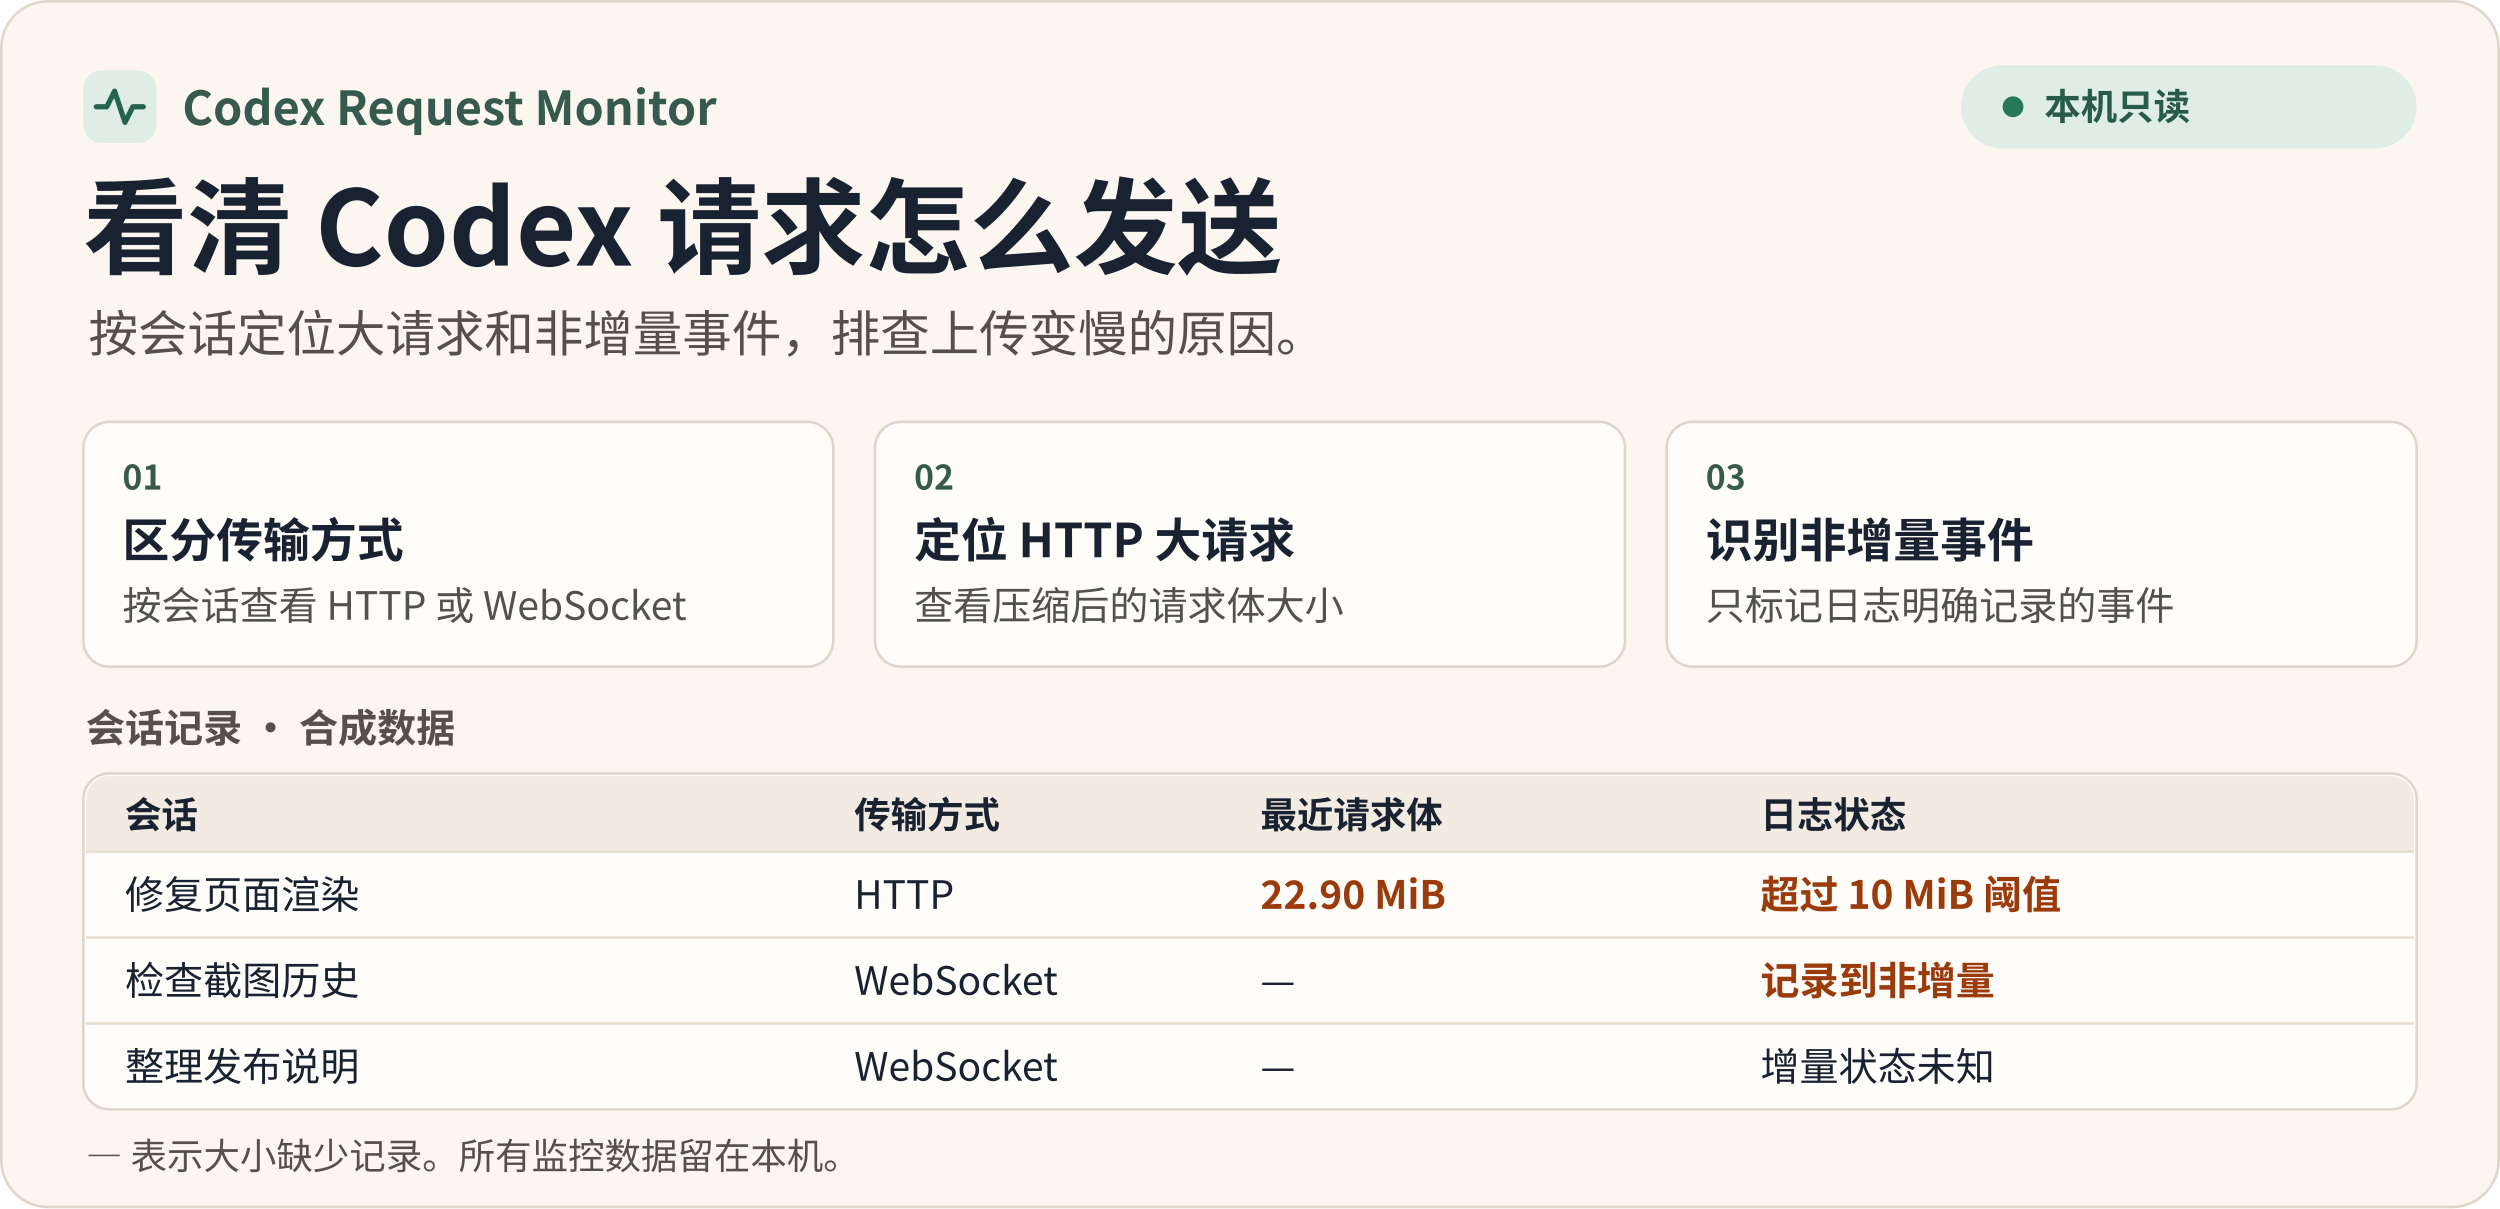
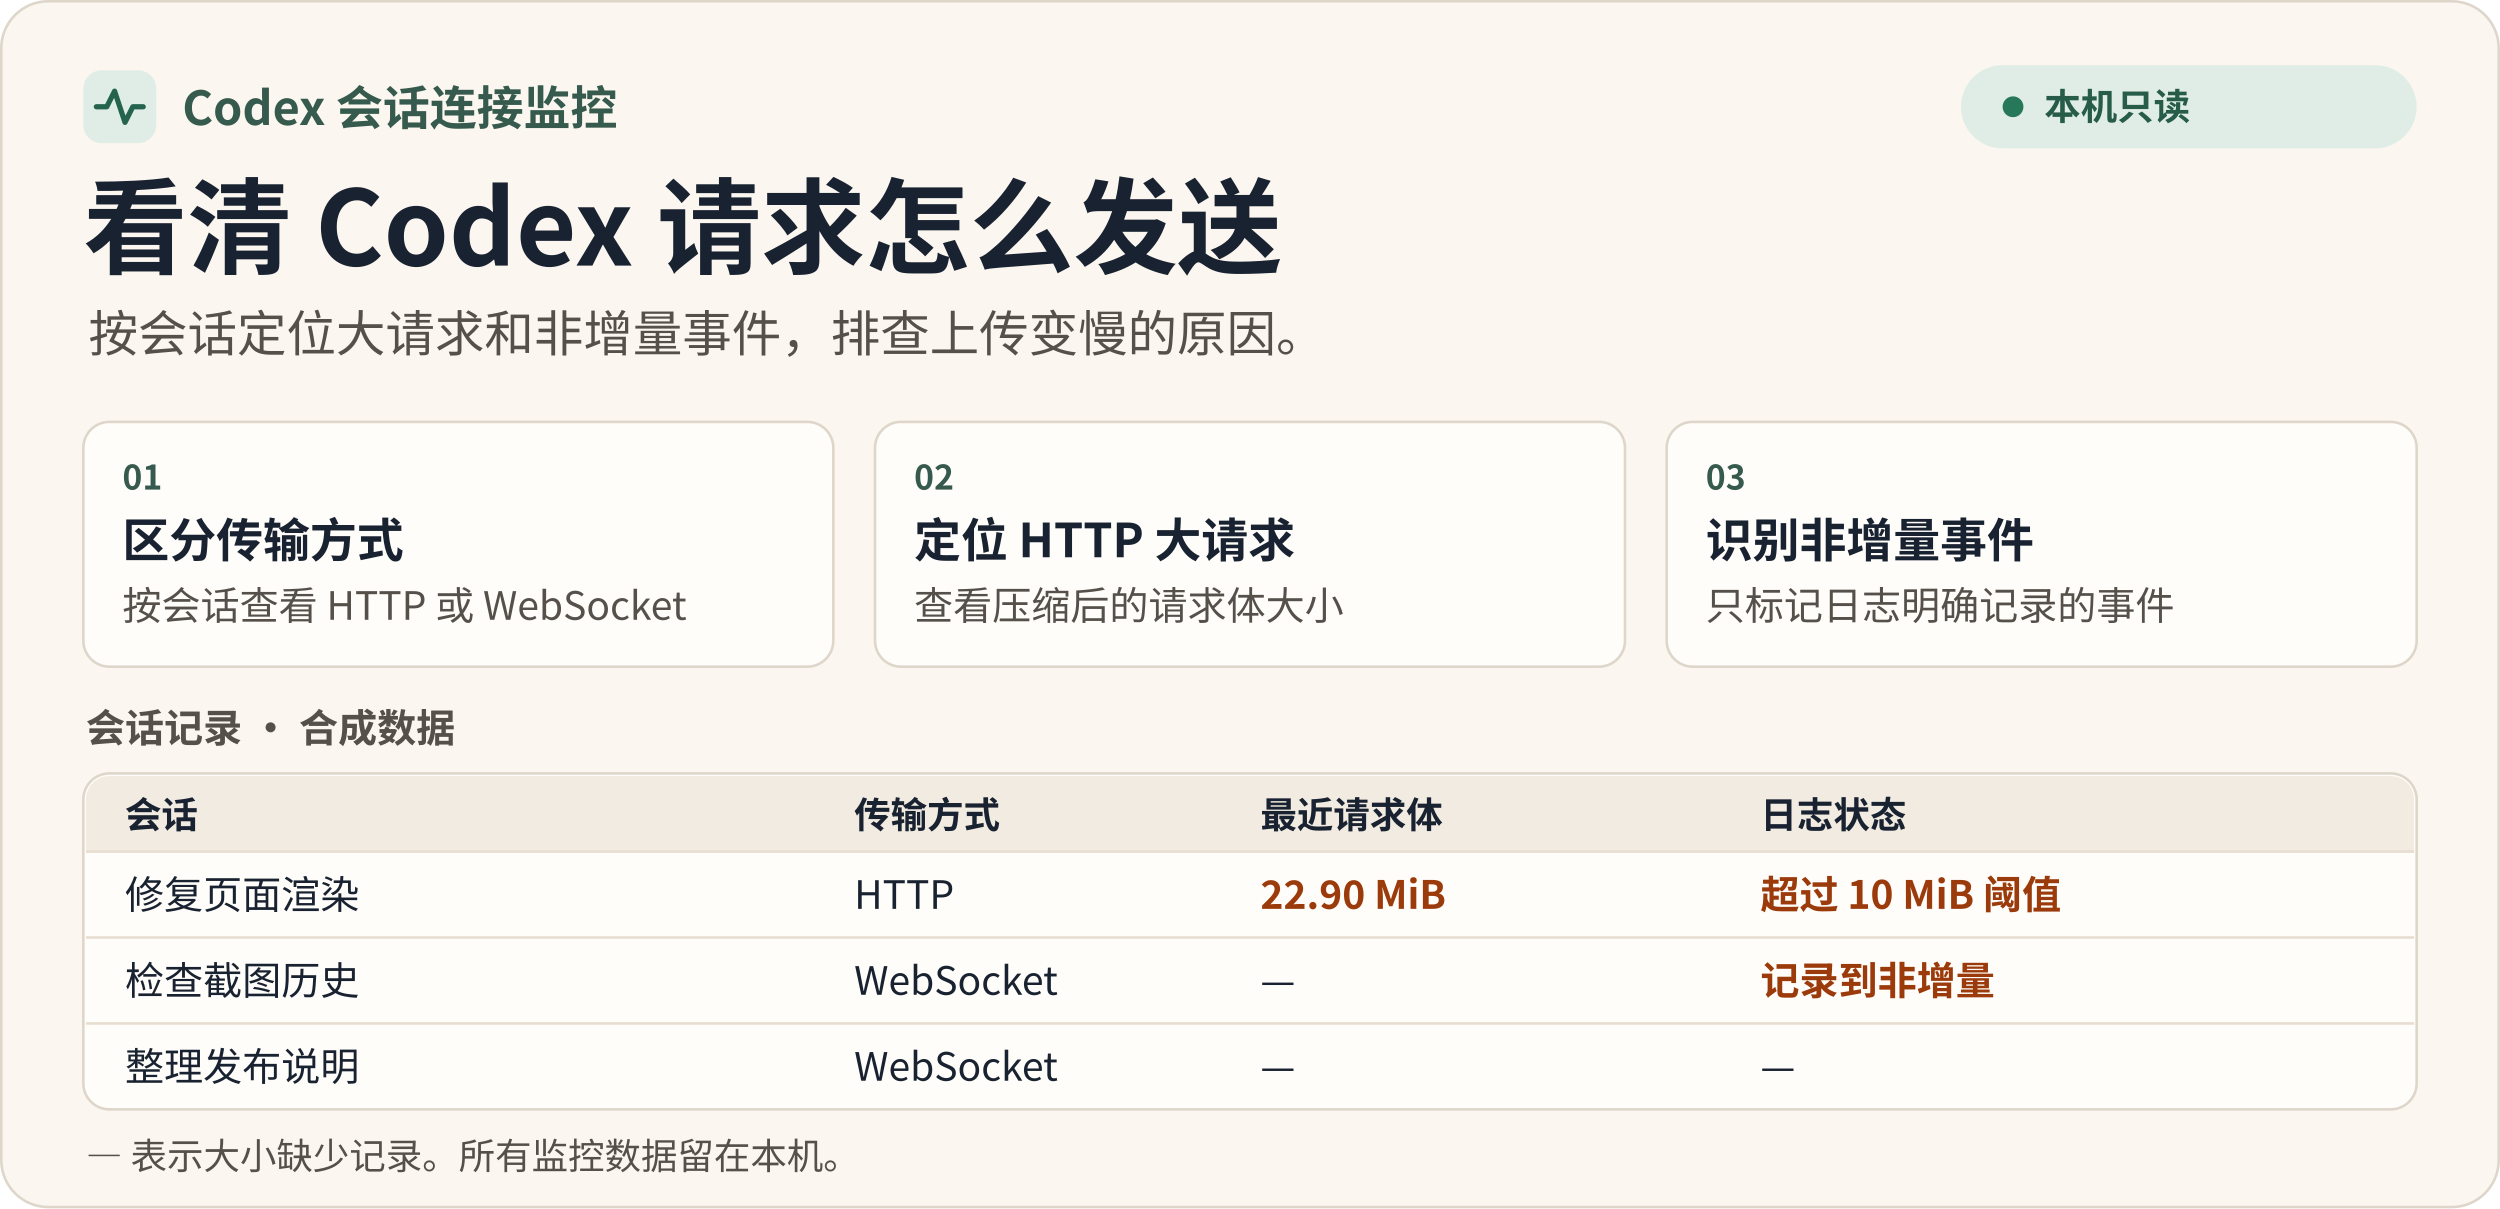
<svg xmlns="http://www.w3.org/2000/svg" width="960" height="464" viewBox="0 0 960 464" xml:lang="zh-CN" role="img" aria-labelledby="title desc">
  <rect x="0.5" y="0.5" width="959" height="463" rx="18" fill="#fbf7f0" stroke="#ded6ca" />
  <g font-family="system-ui, PingFang SC, Microsoft YaHei, Noto Sans CJK SC, sans-serif">
    <rect x="32" y="27" width="28" height="28" rx="7" fill="#e0ede6" />
    <path d="M37 41h4l3-6 4 12 3-6h4" fill="none" stroke="#24644e" stroke-width="2" stroke-linejoin="round" stroke-linecap="round" />
-     <text x="70" y="48" font-size="18" font-weight="650" fill="#365a4d">Codex Request Monitor</text>
+     <text x="70" y="48" font-size="18" font-weight="650" fill="#365a4d">Codex 会话连接监控</text>
    <rect x="753" y="25" width="175" height="32" rx="16" fill="#e0ede6" />
    <circle cx="773" cy="41" r="4" fill="#277858" />
    <text x="785" y="46" font-size="14" font-weight="650" fill="#265c49">本机只读</text>
    <text x="32" y="102" font-size="40" font-weight="750" fill="#192230">看清 Codex 请求怎么发送</text>
    <text x="34" y="135" font-size="19" font-weight="400" fill="#55504a">按会话定位大请求和非增量事件，排查上传变慢的原因。</text>
    <rect x="32" y="162" width="288" height="94" rx="10" fill="#fffdfa" stroke="#ded6ca" />
    <text x="47" y="188" font-size="13" font-weight="750" fill="#365a4d">01</text>
    <text x="47" y="214" font-size="18" font-weight="700" fill="#192230">区分传输方式</text>
    <text x="47" y="238" font-size="15" font-weight="400" fill="#55504a">按会话查看 HTTP 或 WebSocket</text>
    <rect x="336" y="162" width="288" height="94" rx="10" fill="#fffdfa" stroke="#ded6ca" />
    <text x="351" y="188" font-size="13" font-weight="750" fill="#365a4d">02</text>
    <text x="351" y="214" font-size="18" font-weight="700" fill="#192230">定位 HTTP 大请求</text>
    <text x="351" y="238" font-size="15" font-weight="400" fill="#55504a">查看压缩后的请求体大小</text>
    <rect x="640" y="162" width="288" height="94" rx="10" fill="#fffdfa" stroke="#ded6ca" />
    <text x="655" y="188" font-size="13" font-weight="750" fill="#365a4d">03</text>
    <text x="655" y="214" font-size="18" font-weight="700" fill="#192230">识别非增量事件</text>
    <text x="655" y="238" font-size="15" font-weight="400" fill="#55504a">只标记日志明确记录的事件</text>
    <text x="33" y="285" font-size="15" font-weight="650" fill="#55504a">会话记录 · 合成数据</text>
    <rect x="32" y="297" width="896" height="129" rx="10" fill="#fffdfa" stroke="#ded6ca" />
    <path d="M42 298H918a9 9 0 0 1 9 9v20H33v-20a9 9 0 0 1 9-9Z" fill="#f2ebe1" />
    <path d="M33 327h894M33 360h894M33 393h894" fill="none" stroke="#e7ddd0" />
    <text x="48" y="318" font-size="14" font-weight="700" fill="#192230">会话</text>
    <text x="328" y="318" font-size="14" font-weight="700" fill="#192230">传输方式</text>
    <text x="484" y="318" font-size="14" font-weight="700" fill="#192230">最近请求体</text>
    <text x="676" y="318" font-size="14" font-weight="700" fill="#192230">日志状态</text>
    <text x="48" y="349" font-size="15" font-weight="500" fill="#192230">修复页面渲染</text>
    <text x="328" y="349" font-size="15" font-weight="500" fill="#192230">HTTP</text>
    <text x="484" y="349" font-size="15" font-weight="700" fill="#9b3b0b">22.90 MiB</text>
    <text x="676" y="349" font-size="15" font-weight="700" fill="#9b3b0b">超过 10 MiB 阈值</text>
    <text x="48" y="382" font-size="15" font-weight="500" fill="#192230">检查截图历史</text>
    <text x="328" y="382" font-size="15" font-weight="500" fill="#192230">WebSocket</text>
    <text x="484" y="382" font-size="15" font-weight="500" fill="#192230">—</text>
    <text x="676" y="382" font-size="15" font-weight="700" fill="#9b3b0b">记录到非增量</text>
    <text x="48" y="415" font-size="15" font-weight="500" fill="#192230">整理发布说明</text>
    <text x="328" y="415" font-size="15" font-weight="500" fill="#192230">WebSocket</text>
    <text x="484" y="415" font-size="15" font-weight="500" fill="#192230">—</text>
-     <text x="676" y="415" font-size="15" font-weight="500" fill="#192230">增量状态未知</text>
+     <text x="676" y="415" font-size="15" font-weight="500" fill="#192230">—</text>
    <text x="33" y="449" font-size="14" font-weight="400" fill="#55504a">— 表示大小缺少记录。所有监控数据留在本机。</text>
  </g>
</svg>
